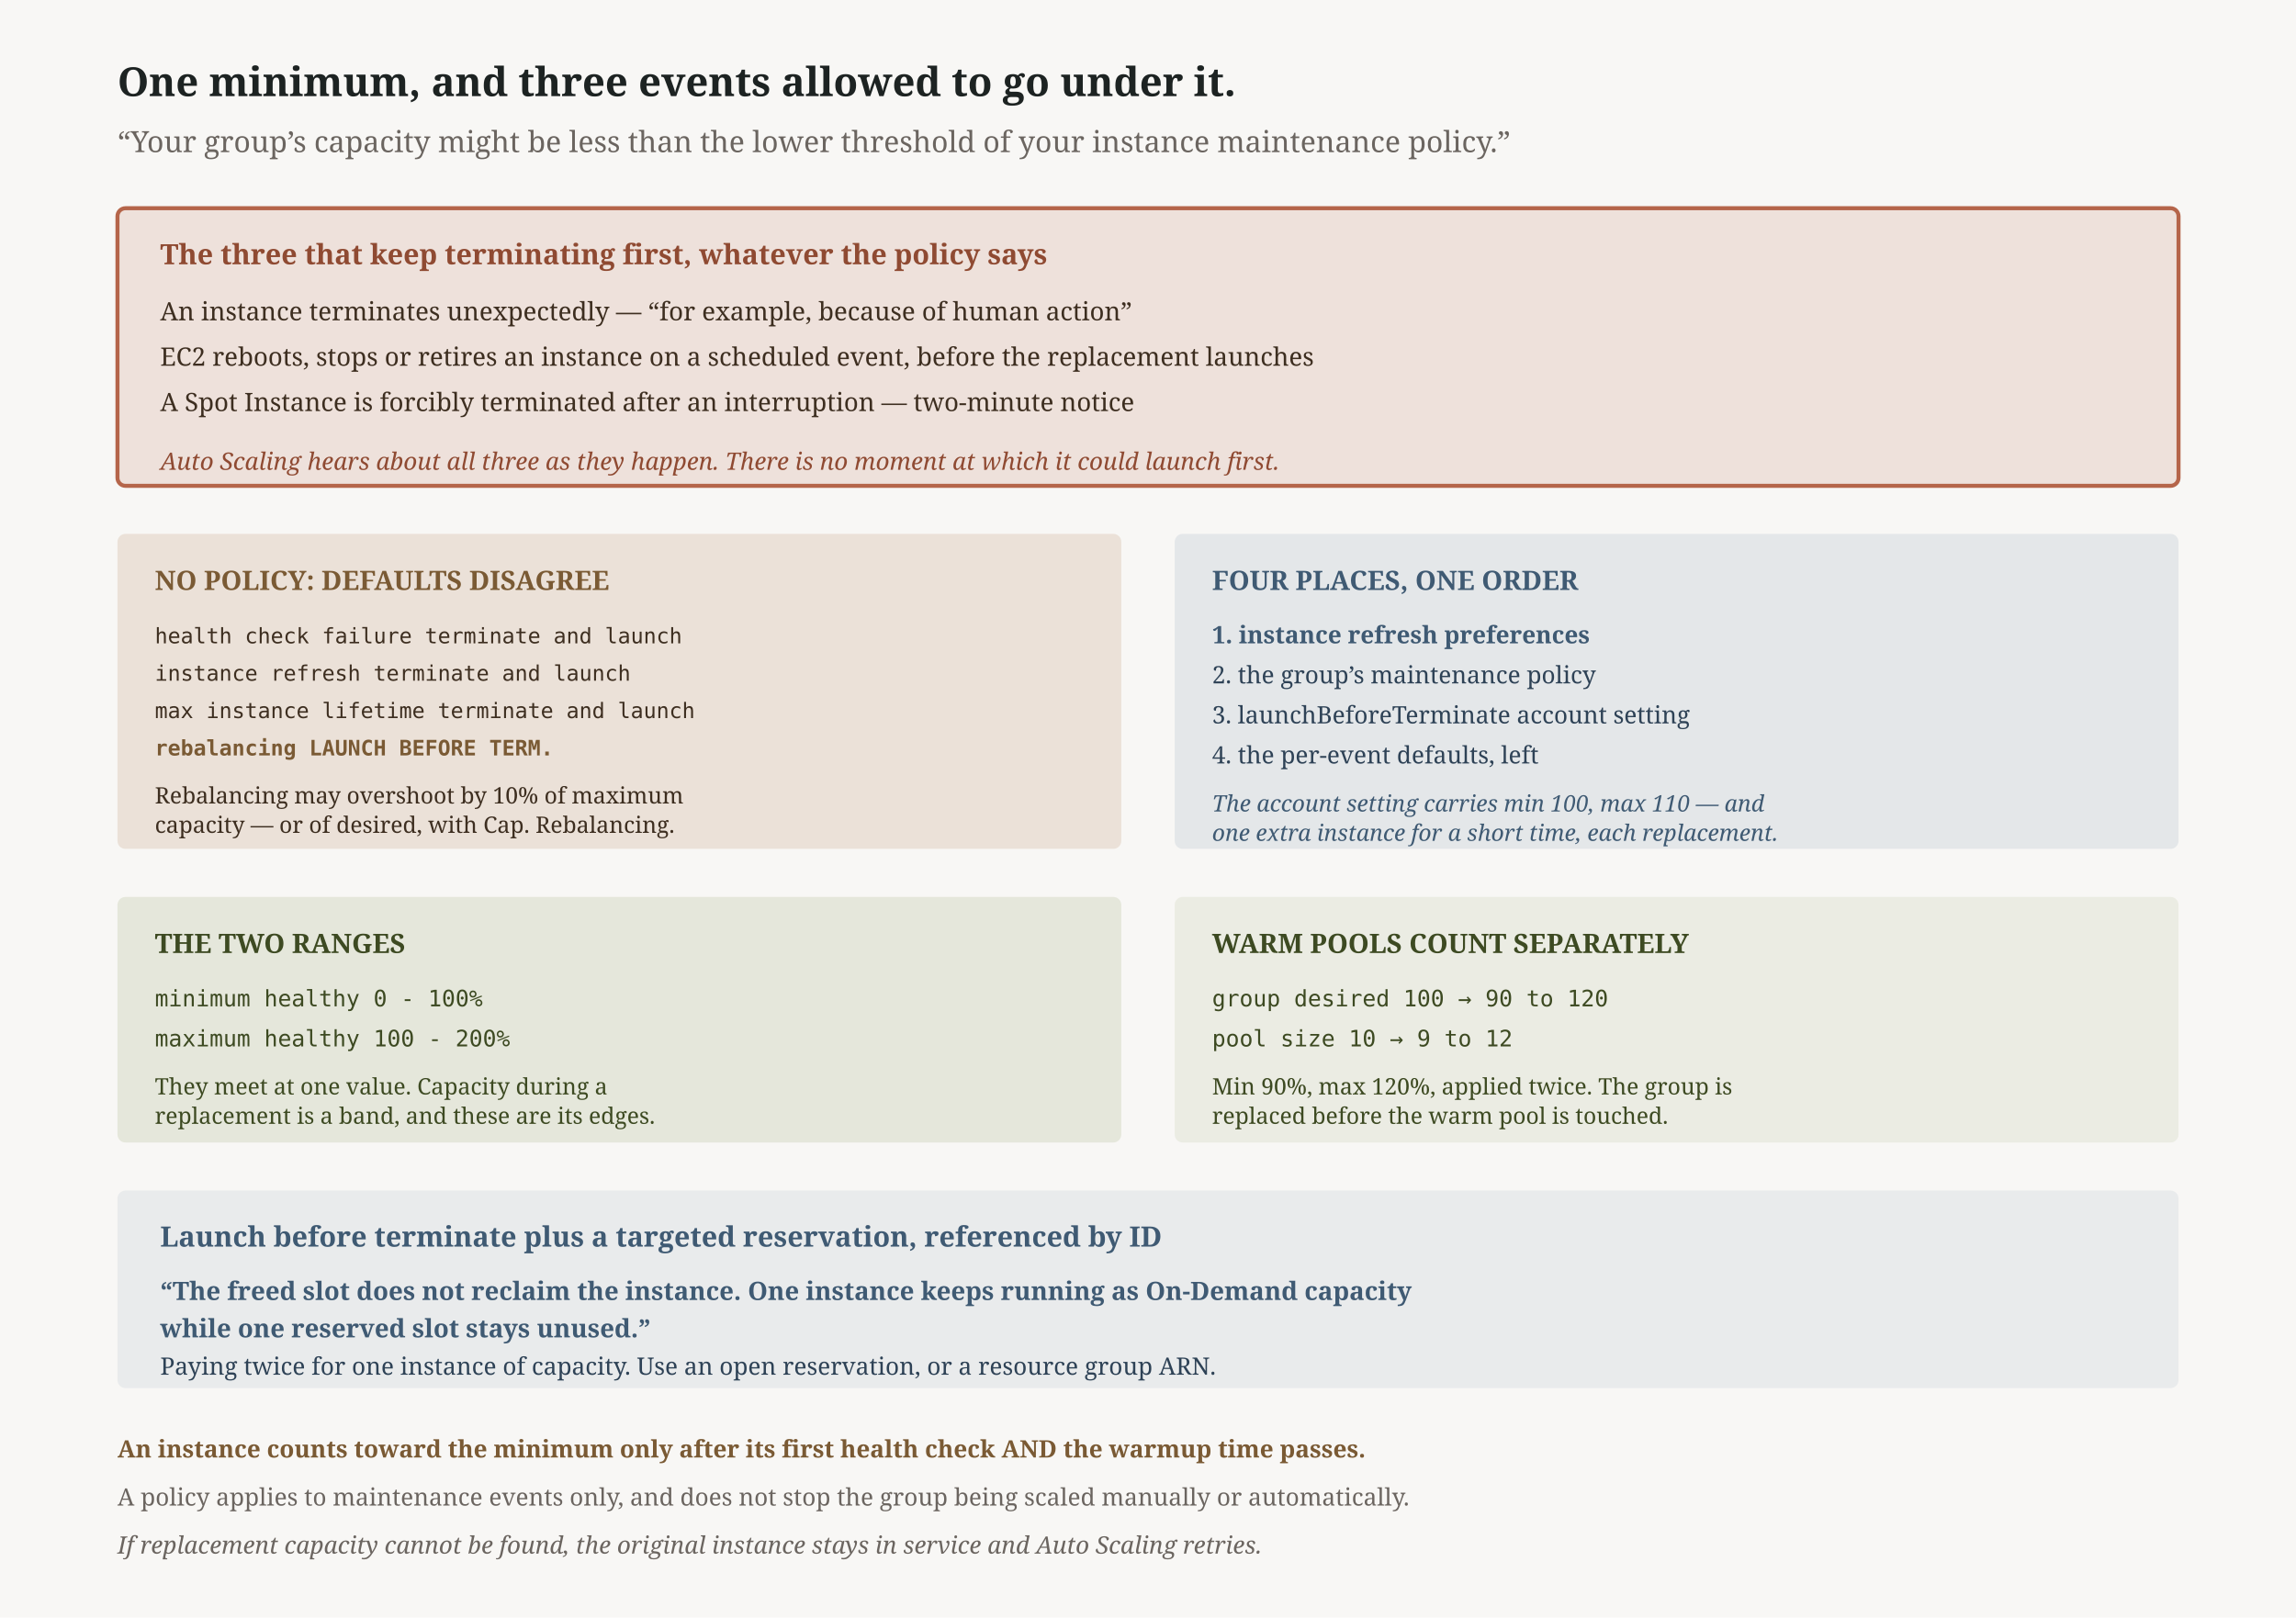
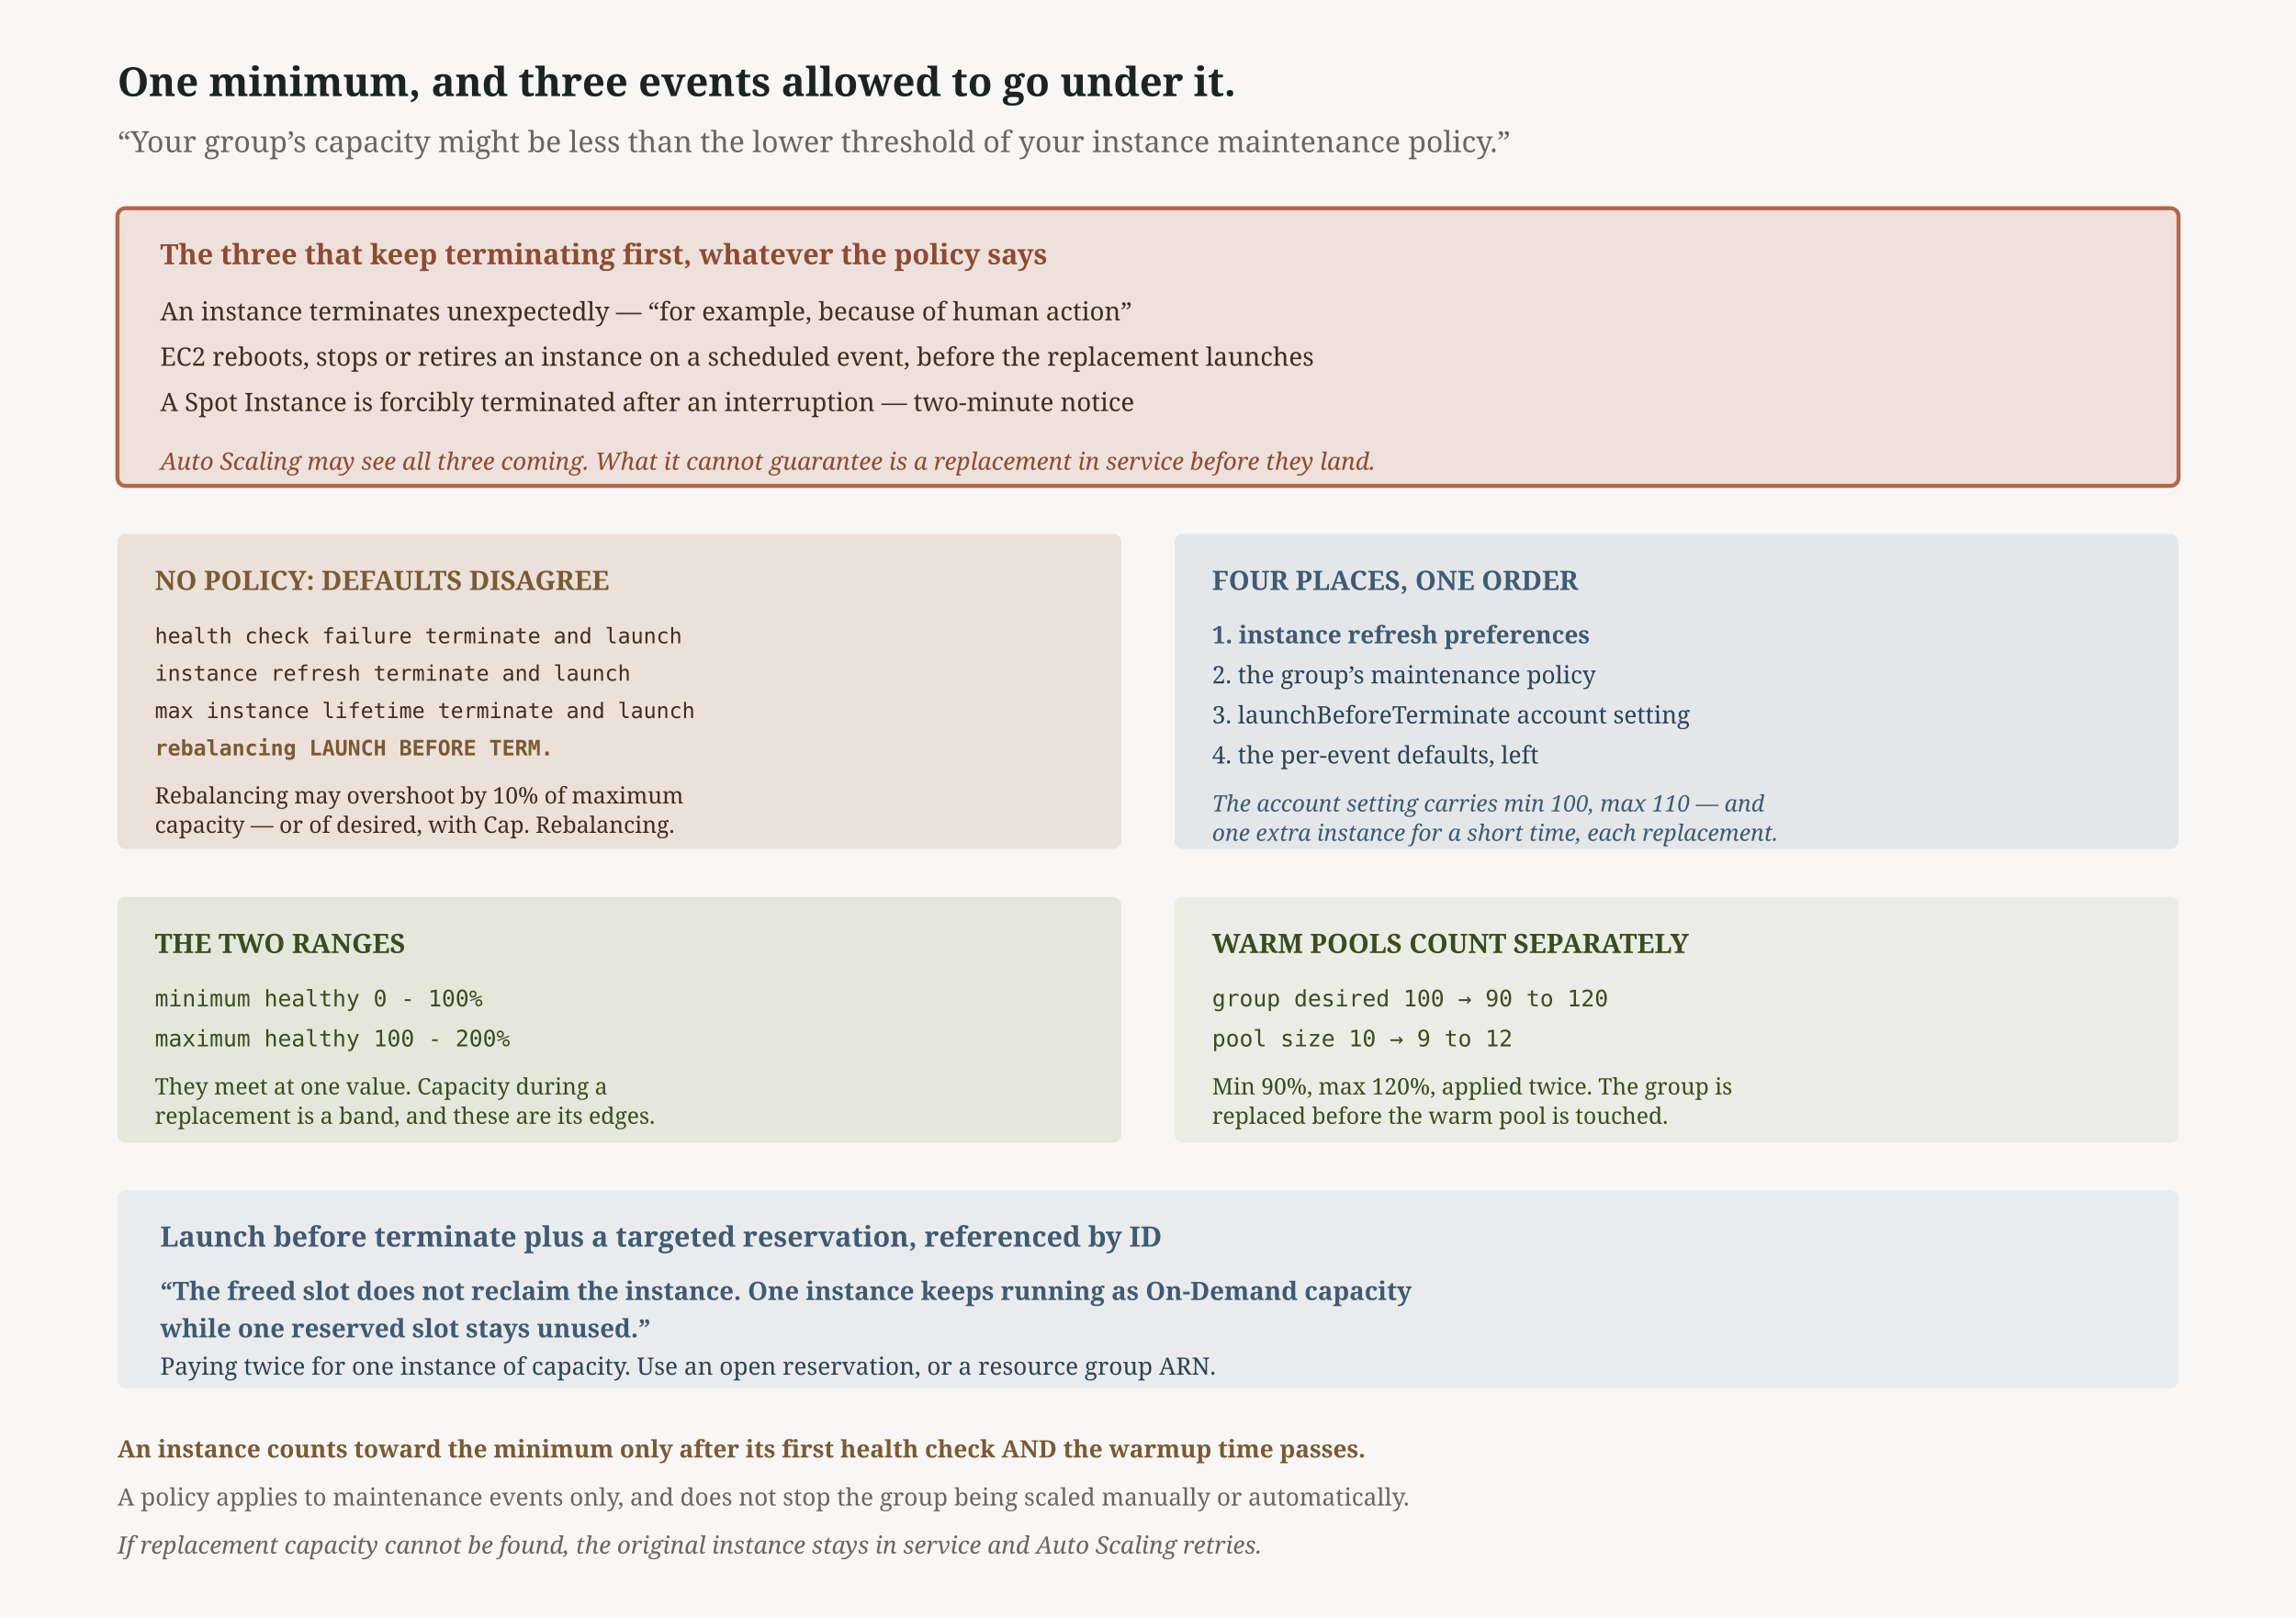
- <svg xmlns="http://www.w3.org/2000/svg" viewBox="0 0 860 606" style="width:100%;max-width:860px;" role="img" aria-label="Diagram: Amazon EC2 Auto Scaling instance maintenance policies. A policy sets a minimum and maximum healthy percentage that applies to every event that replaces an instance in the group. The console offers three options: launch before terminating, where a new instance must be provisioned first before an existing instance can be terminated; terminate and launch, where new instances are provisioned at the same time existing ones are terminated; and a custom policy with its own minimum and maximum range. Without a policy the group uses per-event defaults, and these are not uniform: health check failure, instance refresh and maximum instance lifetime all default to terminate and launch, while rebalancing defaults to launch before terminating and may exceed the group's size limits by up to 10 percent of its maximum capacity, or by up to 10 percent of the desired capacity when Capacity Rebalancing is enabled. Three documented situations continue to default to terminate and launch regardless of the policy, so group capacity might be less than the policy's lower threshold: an instance terminating unexpectedly such as through human action, Amazon EC2 rebooting stopping or retiring an instance as part of a scheduled event before a replacement can launch, and a Spot Instance being forcibly terminated after the Spot Service initiates an interruption, which carries a two-minute interruption notice. Four places can set the percentages and the precedence runs from instance refresh preferences, through the instance maintenance policy on the group, to the launchBeforeTerminate account setting, which applies a minimum of 100 and a maximum of 110 when nothing more specific is set, and finally to the per-event defaults. Valid values are 0 to 100 percent for the minimum healthy percentage and 100 to 200 percent for the maximum. An instance counts toward the minimum only after it completes its first health check and the specified warmup time passes, so the default instance warmup prevents instances being counted before they are ready. With a warm pool the percentages are applied separately to the group and the warm pool, so a minimum of 90 and maximum of 120 against a desired capacity of 100 and a warm pool of 10 gives 90 to 120 instances in the group and 9 to 12 in the warm pool. A policy only applies to instance maintenance events and does not prevent the group being manually or automatically scaled. Launch before terminate runs one additional instance for a short time during each replacement, and if capacity for the replacement cannot be obtained the original instance is kept in service and retried. With a targeted Capacity Reservation referenced by a specific Capacity Reservation ID, the freed slot does not reclaim the replacement instance, so one instance keeps running as On-Demand capacity while one reserved slot stays unused.">
+ <svg xmlns="http://www.w3.org/2000/svg" viewBox="0 0 860 606" style="width:100%;max-width:860px;" role="img" aria-label="Diagram: Amazon EC2 Auto Scaling instance maintenance policies. A policy sets a minimum and maximum healthy percentage that applies to every event that replaces an instance in the group. The console offers three options: launch before terminating, where a new instance must be provisioned first before an existing instance can be terminated; terminate and launch, where new instances are provisioned at the same time existing ones are terminated; and a custom policy with its own minimum and maximum range. Without a policy the group uses per-event defaults, and these are not uniform: health check failure, instance refresh and maximum instance lifetime all default to terminate and launch, while rebalancing defaults to launch before terminating and may exceed the group's size limits by up to 10 percent of its maximum capacity, or by up to 10 percent of the desired capacity when Capacity Rebalancing is enabled. Three documented situations continue to default to terminate and launch regardless of the policy, so group capacity might be less than the policy's lower threshold: an instance terminating unexpectedly such as through human action, Amazon EC2 rebooting stopping or retiring an instance as part of a scheduled event before a replacement can launch, and a Spot Instance being forcibly terminated after the Spot Service initiates an interruption, which carries a two-minute interruption notice. Auto Scaling may have advance notice of these events, and with Capacity Rebalancing enabled the group tries to launch new Spot Instances before existing ones are interrupted, but it cannot guarantee a replacement is in service before the termination, so the policy's lower threshold can be exceeded if instances are interrupted before the new instances have launched. Four places can set the percentages and the precedence runs from instance refresh preferences, through the instance maintenance policy on the group, to the launchBeforeTerminate account setting, which applies a minimum of 100 and a maximum of 110 when nothing more specific is set, and finally to the per-event defaults. Valid values are 0 to 100 percent for the minimum healthy percentage and 100 to 200 percent for the maximum. An instance counts toward the minimum only after it completes its first health check and the specified warmup time passes, so the default instance warmup prevents instances being counted before they are ready. With a warm pool the percentages are applied separately to the group and the warm pool, so a minimum of 90 and maximum of 120 against a desired capacity of 100 and a warm pool of 10 gives 90 to 120 instances in the group and 9 to 12 in the warm pool. A policy only applies to instance maintenance events and does not prevent the group being manually or automatically scaled. Launch before terminate runs one additional instance for a short time during each replacement, and if capacity for the replacement cannot be obtained the original instance is kept in service and retried. With a targeted Capacity Reservation referenced by a specific Capacity Reservation ID, the freed slot does not reclaim the replacement instance, so one instance keeps running as On-Demand capacity while one reserved slot stays unused.">
  <rect width="860" height="606" fill="#F8F7F5" />
  <text x="44" y="36" font-family="Georgia, serif" font-size="15" font-weight="bold" fill="#1D2322">One minimum, and three events allowed to go under it.</text>
  <text x="44" y="57" font-family="Georgia, serif" font-size="11" fill="#6B6560">“Your group’s capacity might be less than the lower threshold of your instance maintenance policy.”</text>
  <rect x="44" y="78" width="772" height="104" rx="3" fill="#B5654A" opacity="0.15" />
  <rect x="44" y="78" width="772" height="104" rx="3" fill="none" stroke="#B5654A" stroke-width="1.5" />
  <text x="60" y="99" font-family="Georgia, serif" font-size="10.5" font-weight="bold" fill="#8F4A32">The three that keep terminating first, whatever the policy says</text>
  <text x="60" y="120" font-family="Georgia, serif" font-size="9.5" fill="#3D2E20">An instance terminates unexpectedly — “for example, because of human action”</text>
  <text x="60" y="137" font-family="Georgia, serif" font-size="9.5" fill="#3D2E20">EC2 reboots, stops or retires an instance on a scheduled event, before the replacement launches</text>
  <text x="60" y="154" font-family="Georgia, serif" font-size="9.5" fill="#3D2E20">A Spot Instance is forcibly terminated after an interruption — two-minute notice</text>
-   <text x="60" y="176" font-family="Georgia, serif" font-size="9" font-style="italic" fill="#8F4A32">Auto Scaling hears about all three as they happen. There is no moment at which it could launch first.</text>
+   <text x="60" y="176" font-family="Georgia, serif" font-size="9" font-style="italic" fill="#8F4A32">Auto Scaling may see all three coming. What it cannot guarantee is a replacement in service before they land.</text>
  <rect x="44" y="200" width="376" height="118" rx="3" fill="#C4A484" opacity="0.26" />
  <text x="58" y="221" font-family="Georgia, serif" font-size="10" font-weight="bold" fill="#7A5A34">NO POLICY: DEFAULTS DISAGREE</text>
  <text x="58" y="241" font-family="Consolas, monospace" font-size="8" fill="#3D2E20">health check failure   terminate and launch</text>
  <text x="58" y="255" font-family="Consolas, monospace" font-size="8" fill="#3D2E20">instance refresh       terminate and launch</text>
  <text x="58" y="269" font-family="Consolas, monospace" font-size="8" fill="#3D2E20">max instance lifetime  terminate and launch</text>
  <text x="58" y="283" font-family="Consolas, monospace" font-size="8" font-weight="bold" fill="#7A5A34">rebalancing            LAUNCH BEFORE TERM.</text>
  <text x="58" y="301" font-family="Georgia, serif" font-size="8.5" fill="#3D2E20">Rebalancing may overshoot by 10% of maximum</text>
  <text x="58" y="312" font-family="Georgia, serif" font-size="8.5" fill="#3D2E20">capacity — or of desired, with Cap. Rebalancing.</text>
  <rect x="440" y="200" width="376" height="118" rx="3" fill="#5B7B9A" opacity="0.13" />
  <text x="454" y="221" font-family="Georgia, serif" font-size="10" font-weight="bold" fill="#3F5A73">FOUR PLACES, ONE ORDER</text>
  <text x="454" y="241" font-family="Georgia, serif" font-size="9" font-weight="bold" fill="#3F5A73">1. instance refresh preferences</text>
  <text x="454" y="256" font-family="Georgia, serif" font-size="9" fill="#2E4256">2. the group’s maintenance policy</text>
  <text x="454" y="271" font-family="Georgia, serif" font-size="9" fill="#2E4256">3. launchBeforeTerminate account setting</text>
  <text x="454" y="286" font-family="Georgia, serif" font-size="9" fill="#2E4256">4. the per-event defaults, left</text>
  <text x="454" y="304" font-family="Georgia, serif" font-size="8.5" font-style="italic" fill="#3F5A73">The account setting carries min 100, max 110 — and</text>
  <text x="454" y="315" font-family="Georgia, serif" font-size="8.5" font-style="italic" fill="#3F5A73">one extra instance for a short time, each replacement.</text>
  <rect x="44" y="336" width="376" height="92" rx="3" fill="#8A9A5B" opacity="0.17" />
  <text x="58" y="357" font-family="Georgia, serif" font-size="10" font-weight="bold" fill="#3D4A22">THE TWO RANGES</text>
  <text x="58" y="377" font-family="Consolas, monospace" font-size="8.5" fill="#3D4A22">minimum healthy    0 - 100%</text>
  <text x="58" y="392" font-family="Consolas, monospace" font-size="8.5" fill="#3D4A22">maximum healthy  100 - 200%</text>
  <text x="58" y="410" font-family="Georgia, serif" font-size="8.5" fill="#3D4A22">They meet at one value. Capacity during a</text>
  <text x="58" y="421" font-family="Georgia, serif" font-size="8.5" fill="#3D4A22">replacement is a band, and these are its edges.</text>
  <rect x="440" y="336" width="376" height="92" rx="3" fill="#8A9A5B" opacity="0.12" />
  <text x="454" y="357" font-family="Georgia, serif" font-size="10" font-weight="bold" fill="#3D4A22">WARM POOLS COUNT SEPARATELY</text>
  <text x="454" y="377" font-family="Consolas, monospace" font-size="8.5" fill="#3D4A22">group  desired 100  →  90 to 120</text>
  <text x="454" y="392" font-family="Consolas, monospace" font-size="8.5" fill="#3D4A22">pool   size     10  →   9 to  12</text>
  <text x="454" y="410" font-family="Georgia, serif" font-size="8.5" fill="#3D4A22">Min 90%, max 120%, applied twice. The group is</text>
  <text x="454" y="421" font-family="Georgia, serif" font-size="8.5" fill="#3D4A22">replaced before the warm pool is touched.</text>
  <rect x="44" y="446" width="772" height="74" rx="3" fill="#5B7B9A" opacity="0.10" />
  <text x="60" y="467" font-family="Georgia, serif" font-size="10.5" font-weight="bold" fill="#3F5A73">Launch before terminate plus a targeted reservation, referenced by ID</text>
  <text x="60" y="487" font-family="Georgia, serif" font-size="9.5" font-weight="bold" fill="#3F5A73">“The freed slot does not reclaim the instance. One instance keeps running as On-Demand capacity</text>
  <text x="60" y="501" font-family="Georgia, serif" font-size="9.5" font-weight="bold" fill="#3F5A73">while one reserved slot stays unused.”</text>
  <text x="60" y="515" font-family="Georgia, serif" font-size="9" fill="#2E4256">Paying twice for one instance of capacity. Use an open reservation, or a resource group ARN.</text>
  <text x="44" y="546" font-family="Georgia, serif" font-size="9" font-weight="bold" fill="#7A5A34">An instance counts toward the minimum only after its first health check AND the warmup time passes.</text>
  <text x="44" y="564" font-family="Georgia, serif" font-size="9" fill="#6B6560">A policy applies to maintenance events only, and does not stop the group being scaled manually or automatically.</text>
  <text x="44" y="582" font-family="Georgia, serif" font-size="9" font-style="italic" fill="#6B6560">If replacement capacity cannot be found, the original instance stays in service and Auto Scaling retries.</text>
</svg>
